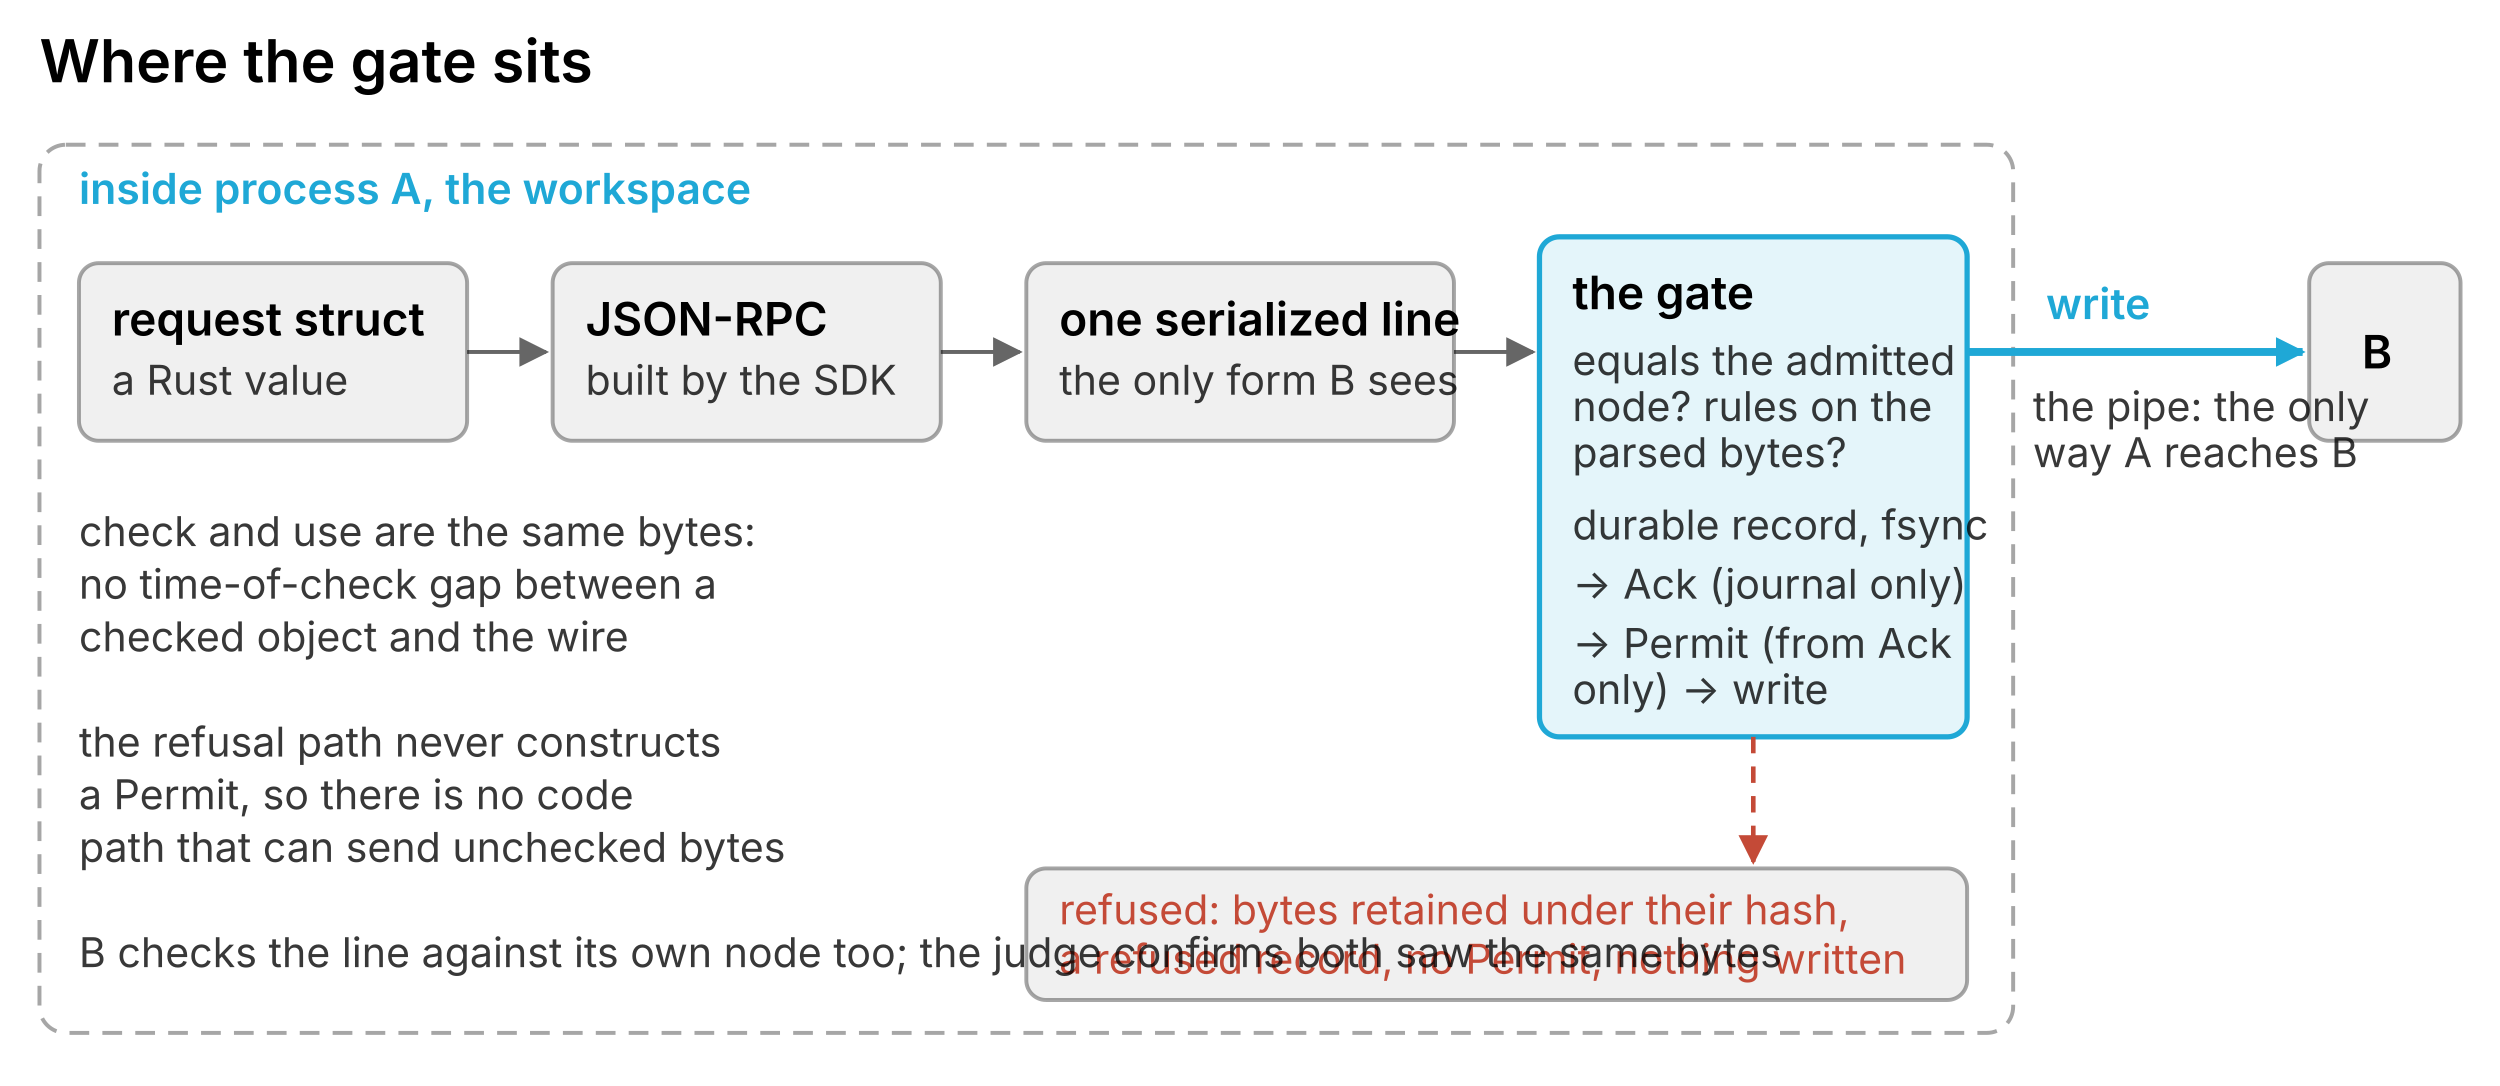
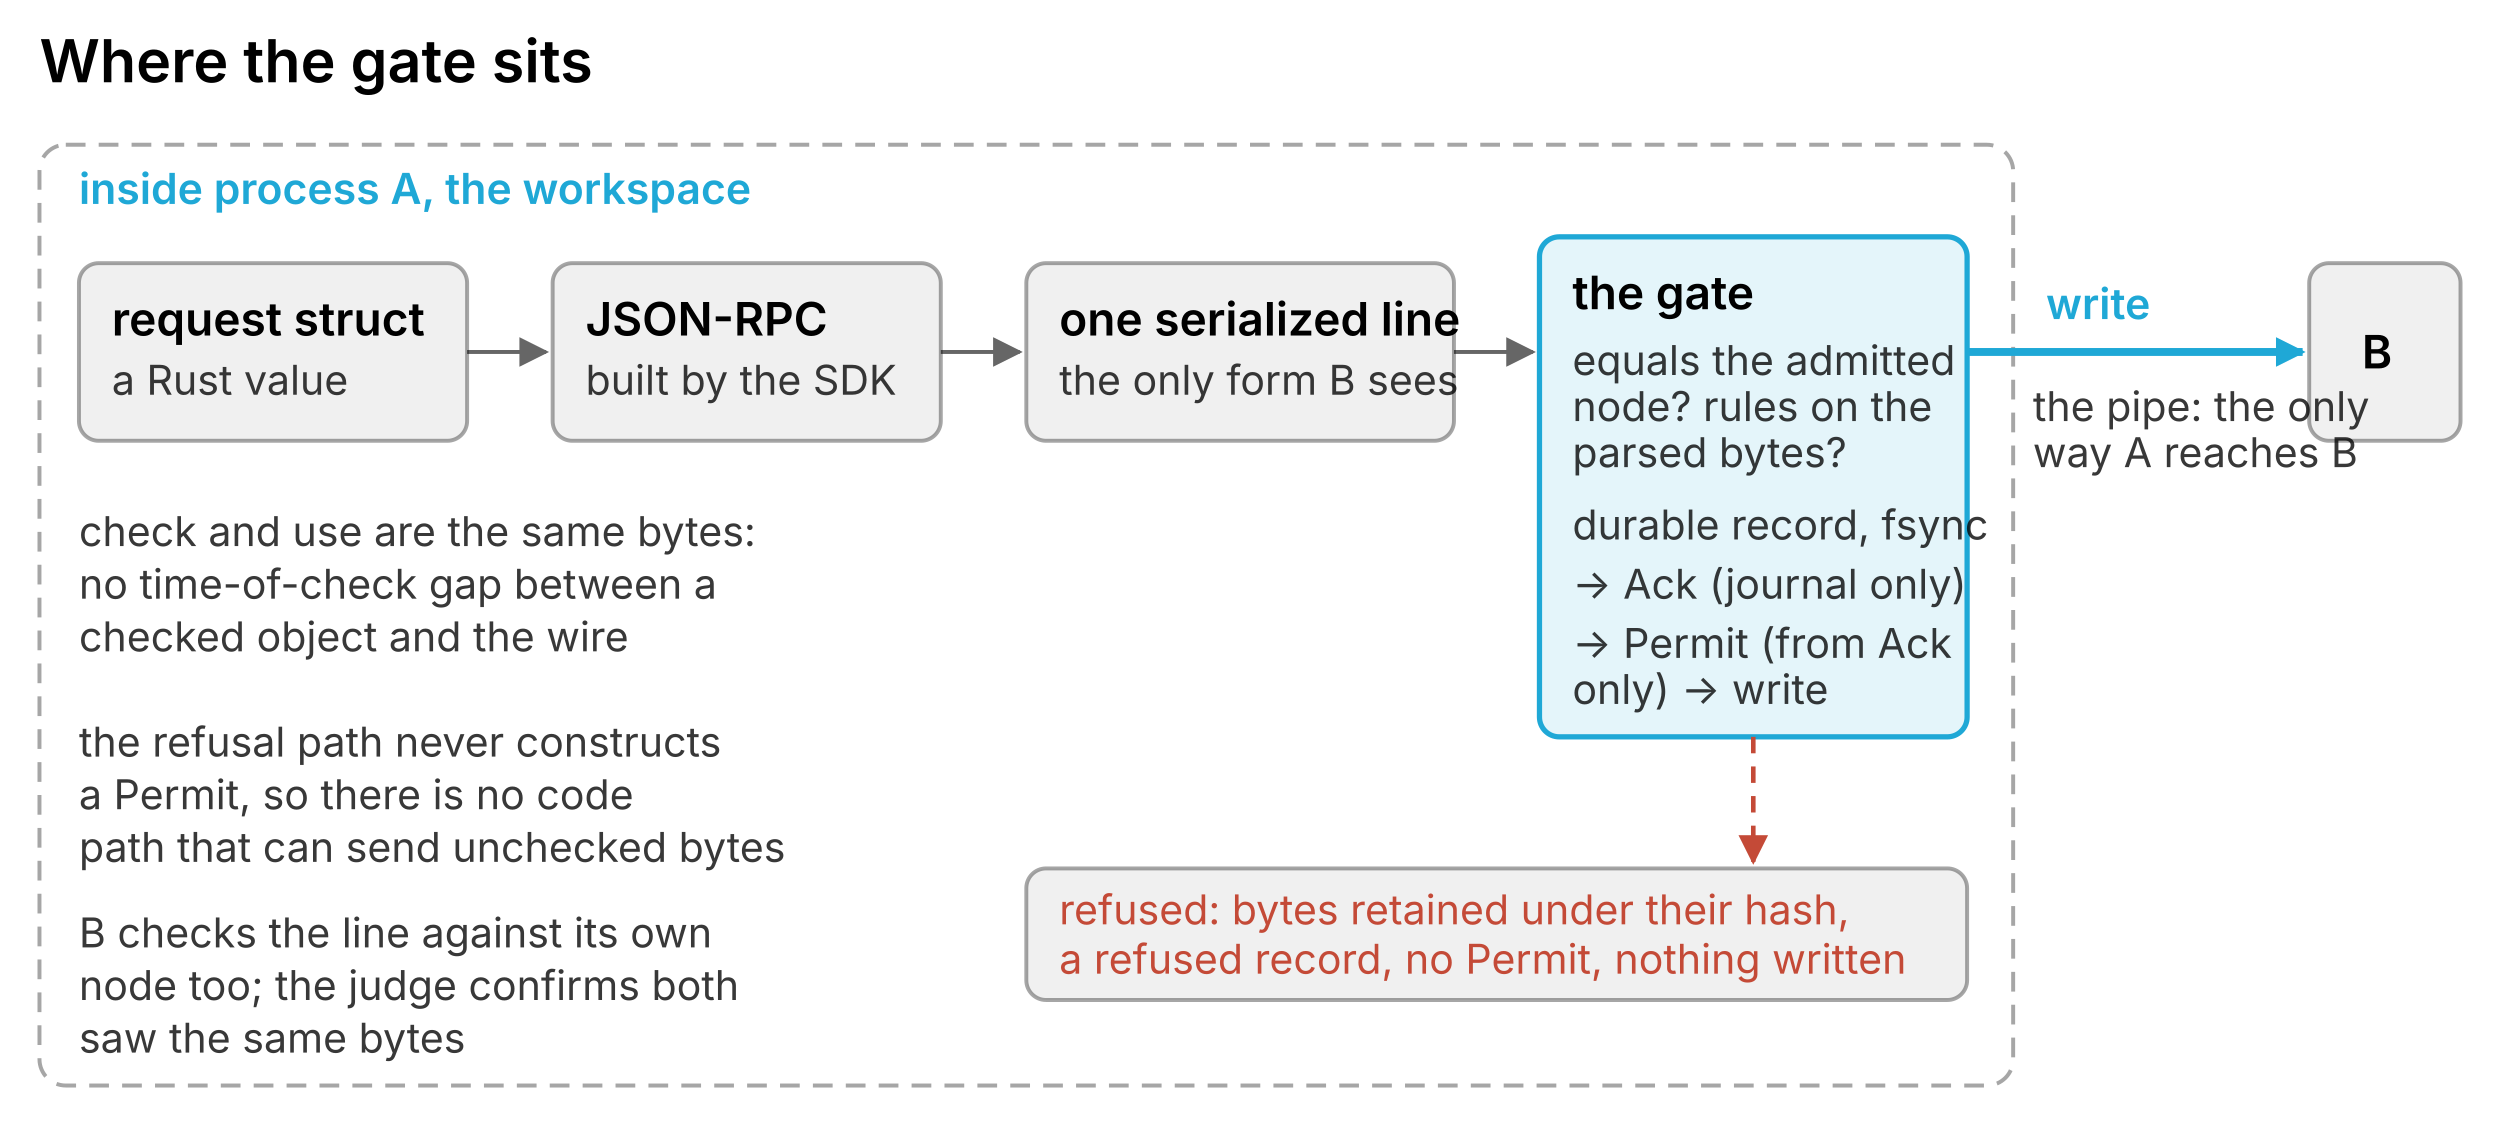
- <svg xmlns="http://www.w3.org/2000/svg" viewBox="0 0 760 330" width="100%" role="img" aria-labelledby="f4-title f4-desc" font-family="Inter, -apple-system, 'Segoe UI', Helvetica, Arial, sans-serif" fill="currentColor">
+ <svg xmlns="http://www.w3.org/2000/svg" viewBox="0 0 760 342" width="100%" role="img" aria-labelledby="f4-title f4-desc" font-family="Inter, -apple-system, 'Segoe UI', Helvetica, Arial, sans-serif" fill="currentColor">
  <defs>
    <marker id="f4-arrow" viewBox="0 0 10 10" refX="9" refY="5" markerWidth="9" markerHeight="9" markerUnits="userSpaceOnUse" orient="auto">
      <path d="M0,0 L10,5 L0,10 Z" fill="currentColor" />
    </marker>
    <marker id="f4-arrow-blue" viewBox="0 0 10 10" refX="9" refY="5" markerWidth="9" markerHeight="9" markerUnits="userSpaceOnUse" orient="auto">
      <path d="M0,0 L10,5 L0,10 Z" fill="#1fa8d6" />
    </marker>
    <marker id="f4-arrow-red" viewBox="0 0 10 10" refX="9" refY="5" markerWidth="9" markerHeight="9" markerUnits="userSpaceOnUse" orient="auto">
      <path d="M0,0 L10,5 L0,10 Z" fill="#c44a37" />
    </marker>
    <style>
      .t  { font-size: 18px; font-weight: 600; }
      .s  { font-size: 13px; font-weight: 600; fill: #1fa8d6; }
      .n  { font-size: 14px; font-weight: 600; }
      .r  { font-size: 12.5px; opacity: 0.78; }
      .no { font-size: 12.5px; fill: #c44a37; }
      .band { fill: rgba(128,128,128,0.12); stroke: currentColor; stroke-opacity: 0.35; stroke-width: 1.2; }
      .gate { fill: rgba(31,168,214,0.12); stroke: #1fa8d6; stroke-width: 1.6; }
      .outer { fill: none; stroke: currentColor; stroke-opacity: 0.35; stroke-width: 1.2; stroke-dasharray: 6 4; }
      .link { stroke: currentColor; stroke-width: 1.2; opacity: 0.6; fill: none; }
      .hop  { stroke: #1fa8d6; stroke-width: 2.4; fill: none; }
      .bad  { stroke: #c44a37; stroke-width: 1.4; fill: none; stroke-dasharray: 5 4; }
    </style>
  </defs>
  <text class="t" x="12" y="25">Where the gate sits</text>
-   <rect class="outer" x="12" y="44" width="600" height="270" rx="8" />
+   <rect class="outer" x="12" y="44" width="600" height="286" rx="8" />
  <text class="s" x="24" y="62">inside process A, the workspace</text>
  <rect class="band" x="24" y="80" width="118" height="54" rx="6" />
  <text class="n" x="34" y="102">request struct</text>
  <text class="r" x="34" y="120">a Rust value</text>
  <rect class="band" x="168" y="80" width="118" height="54" rx="6" />
  <text class="n" x="178" y="102">JSON-RPC</text>
  <text class="r" x="178" y="120">built by the SDK</text>
  <rect class="band" x="312" y="80" width="130" height="54" rx="6" />
  <text class="n" x="322" y="102">one serialized line</text>
  <text class="r" x="322" y="120">the only form B sees</text>
  <line class="link" x1="142" y1="107" x2="166" y2="107" marker-end="url(#f4-arrow)" />
  <line class="link" x1="286" y1="107" x2="310" y2="107" marker-end="url(#f4-arrow)" />
  <line class="link" x1="442" y1="107" x2="466" y2="107" marker-end="url(#f4-arrow)" />
  <rect class="gate" x="468" y="72" width="130" height="152" rx="6" />
  <text class="n" x="478" y="94">the gate</text>
  <text class="r" x="478" y="114">equals the admitted</text>
  <text class="r" x="478" y="128">node? rules on the</text>
  <text class="r" x="478" y="142">parsed bytes?</text>
  <text class="r" x="478" y="164">durable record, fsync</text>
  <text class="r" x="478" y="182">→ Ack (journal only)</text>
  <text class="r" x="478" y="200">→ Permit (from Ack</text>
  <text class="r" x="478" y="214">only) → write</text>
  <line class="hop" x1="598" y1="107" x2="700" y2="107" marker-end="url(#f4-arrow-blue)" />
  <text class="s" x="622" y="97">write</text>
  <rect class="band" x="702" y="80" width="46" height="54" rx="6" />
  <text class="n" x="718" y="112">B</text>
  <text class="r" x="618" y="128">the pipe: the only</text>
  <text class="r" x="618" y="142">way A reaches B</text>
  <path class="bad" d="M533 224 V262" marker-end="url(#f4-arrow-red)" />
  <rect class="band" x="312" y="264" width="286" height="40" rx="6" />
  <text class="no" x="322" y="281">refused: bytes retained under their hash,</text>
  <text class="no" x="322" y="296">a refused record, no Permit, nothing written</text>
  <text class="r" x="24" y="166">check and use are the same bytes:</text>
  <text class="r" x="24" y="182">no time-of-check gap between a</text>
  <text class="r" x="24" y="198">checked object and the wire</text>
  <text class="r" x="24" y="230">the refusal path never constructs</text>
  <text class="r" x="24" y="246">a Permit, so there is no code</text>
  <text class="r" x="24" y="262">path that can send unchecked bytes</text>
-   <text class="r" x="24" y="294">B checks the line against its own node too; the judge confirms both saw the same bytes</text>
+   <text class="r" x="24" y="288">B checks the line against its own</text>
+   <text class="r" x="24" y="304">node too; the judge confirms both</text>
+   <text class="r" x="24" y="320">saw the same bytes</text>
</svg>
